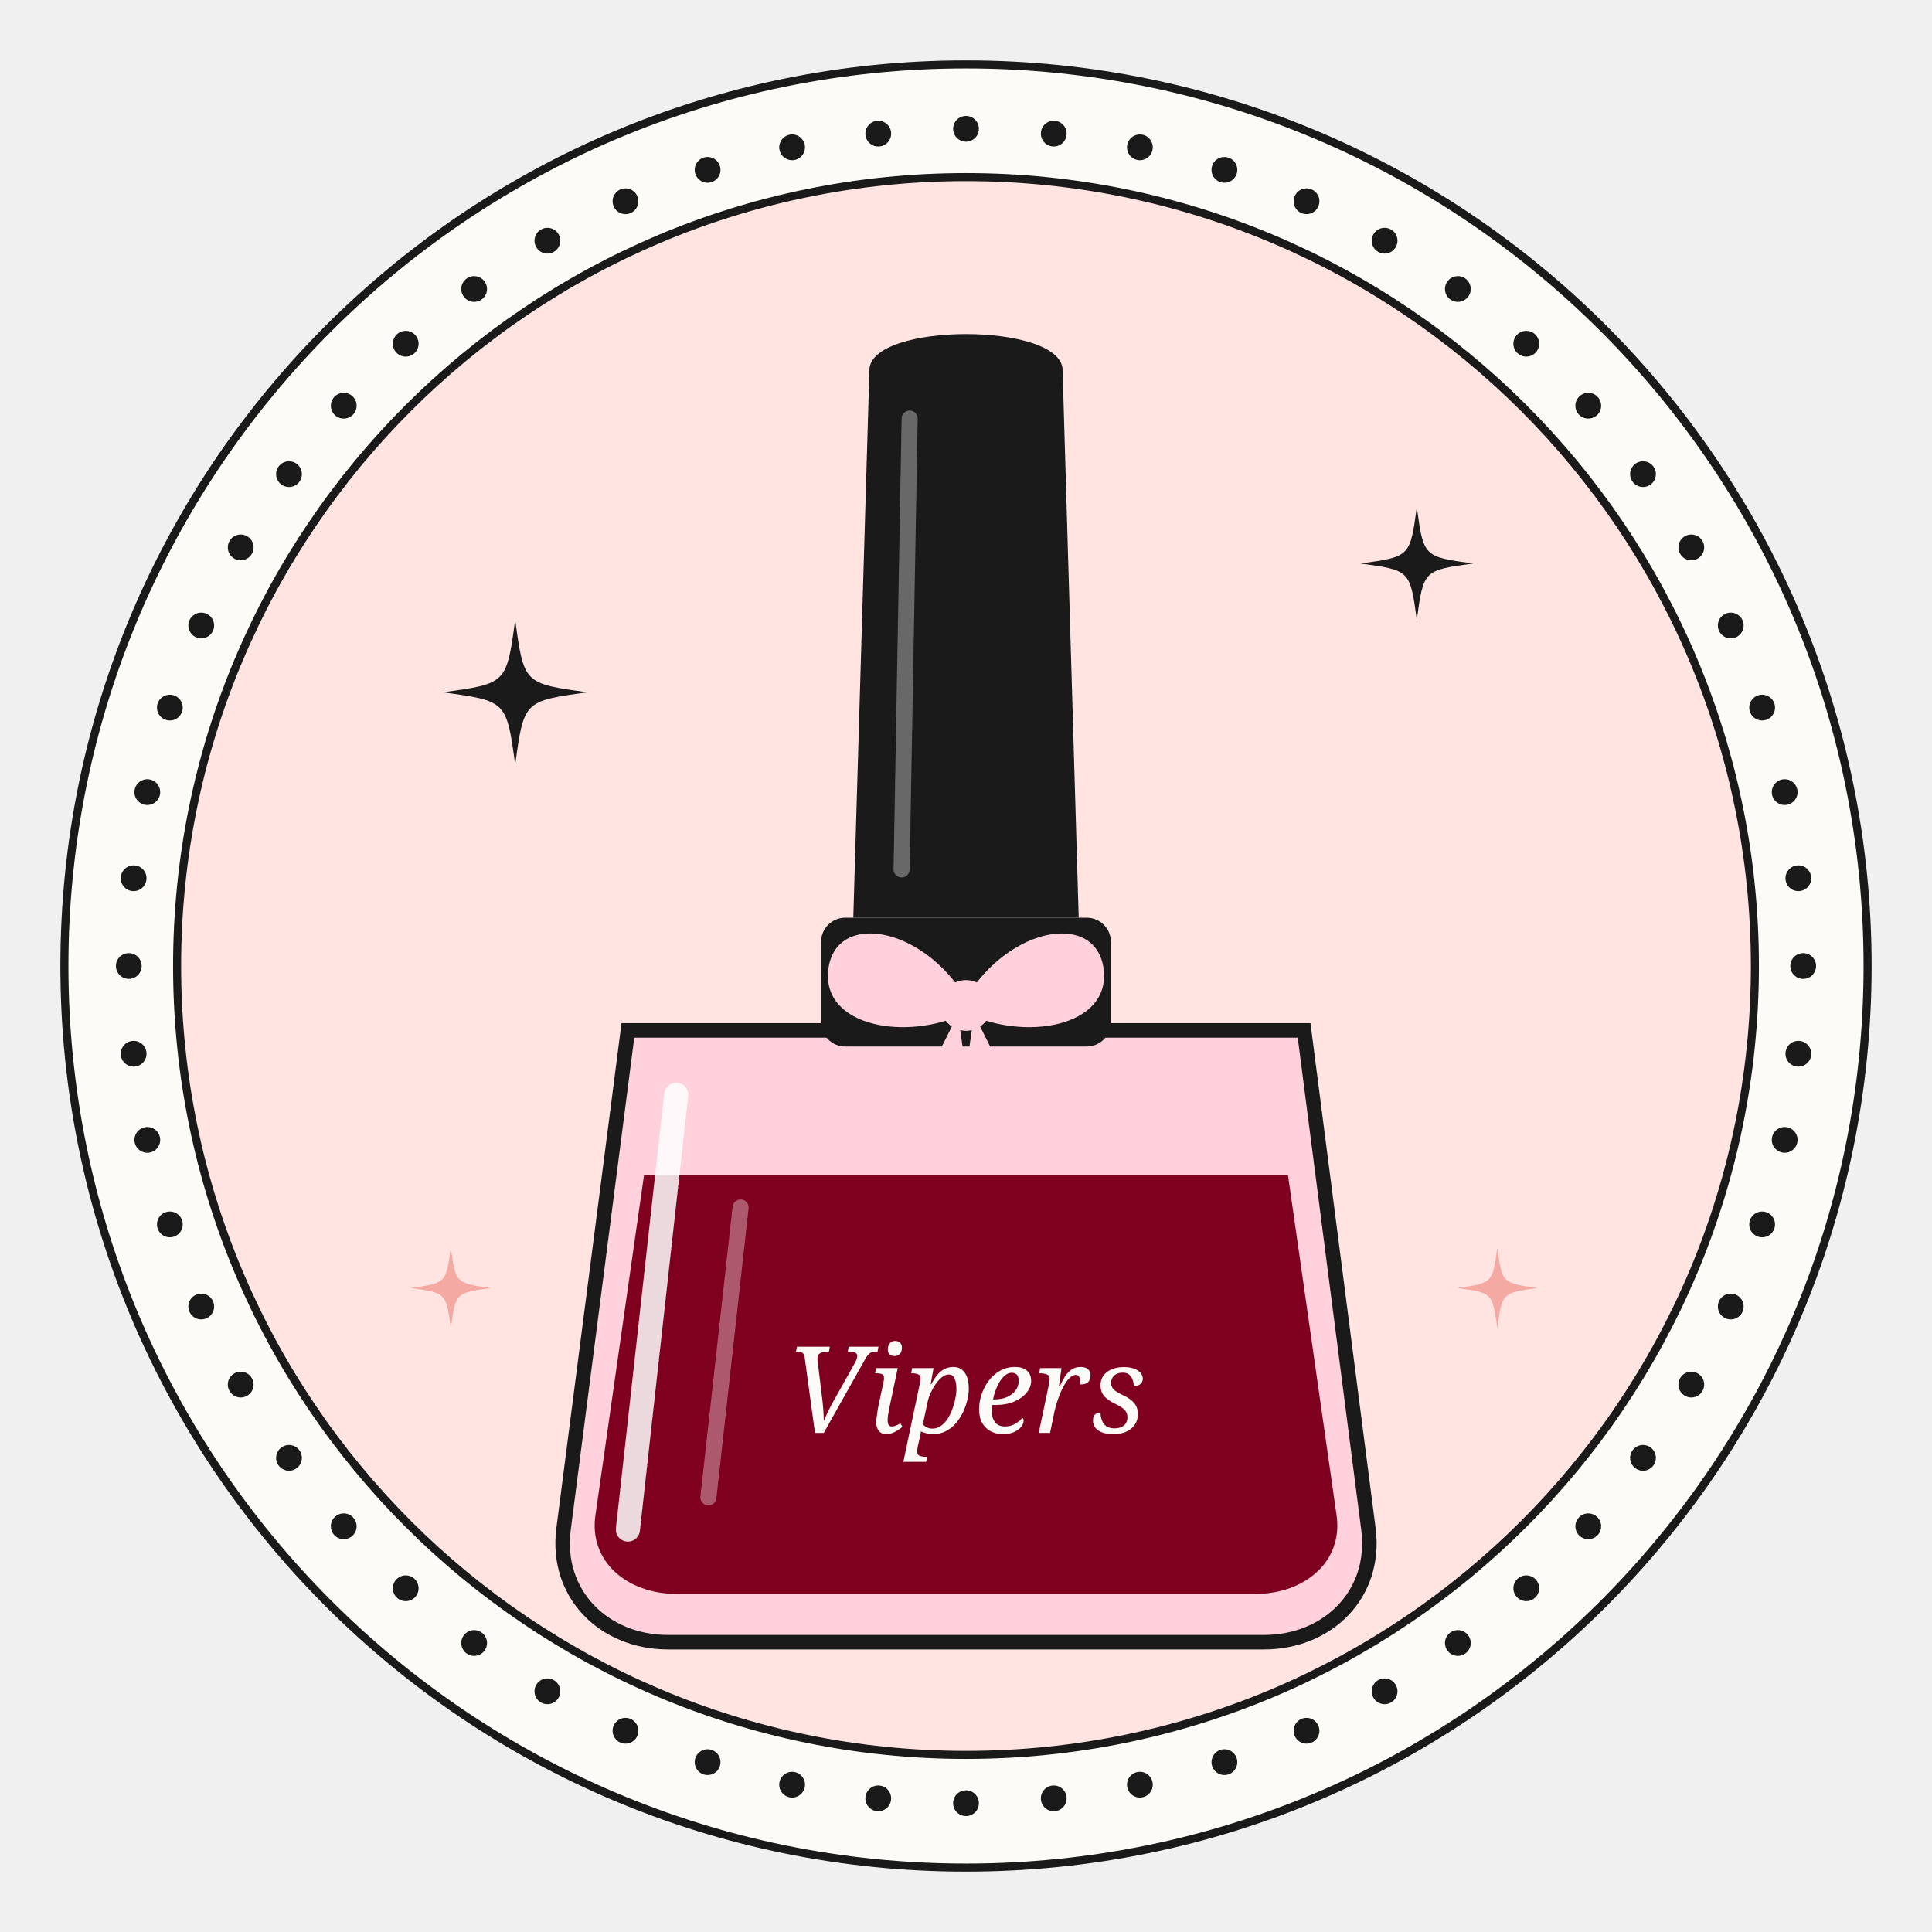
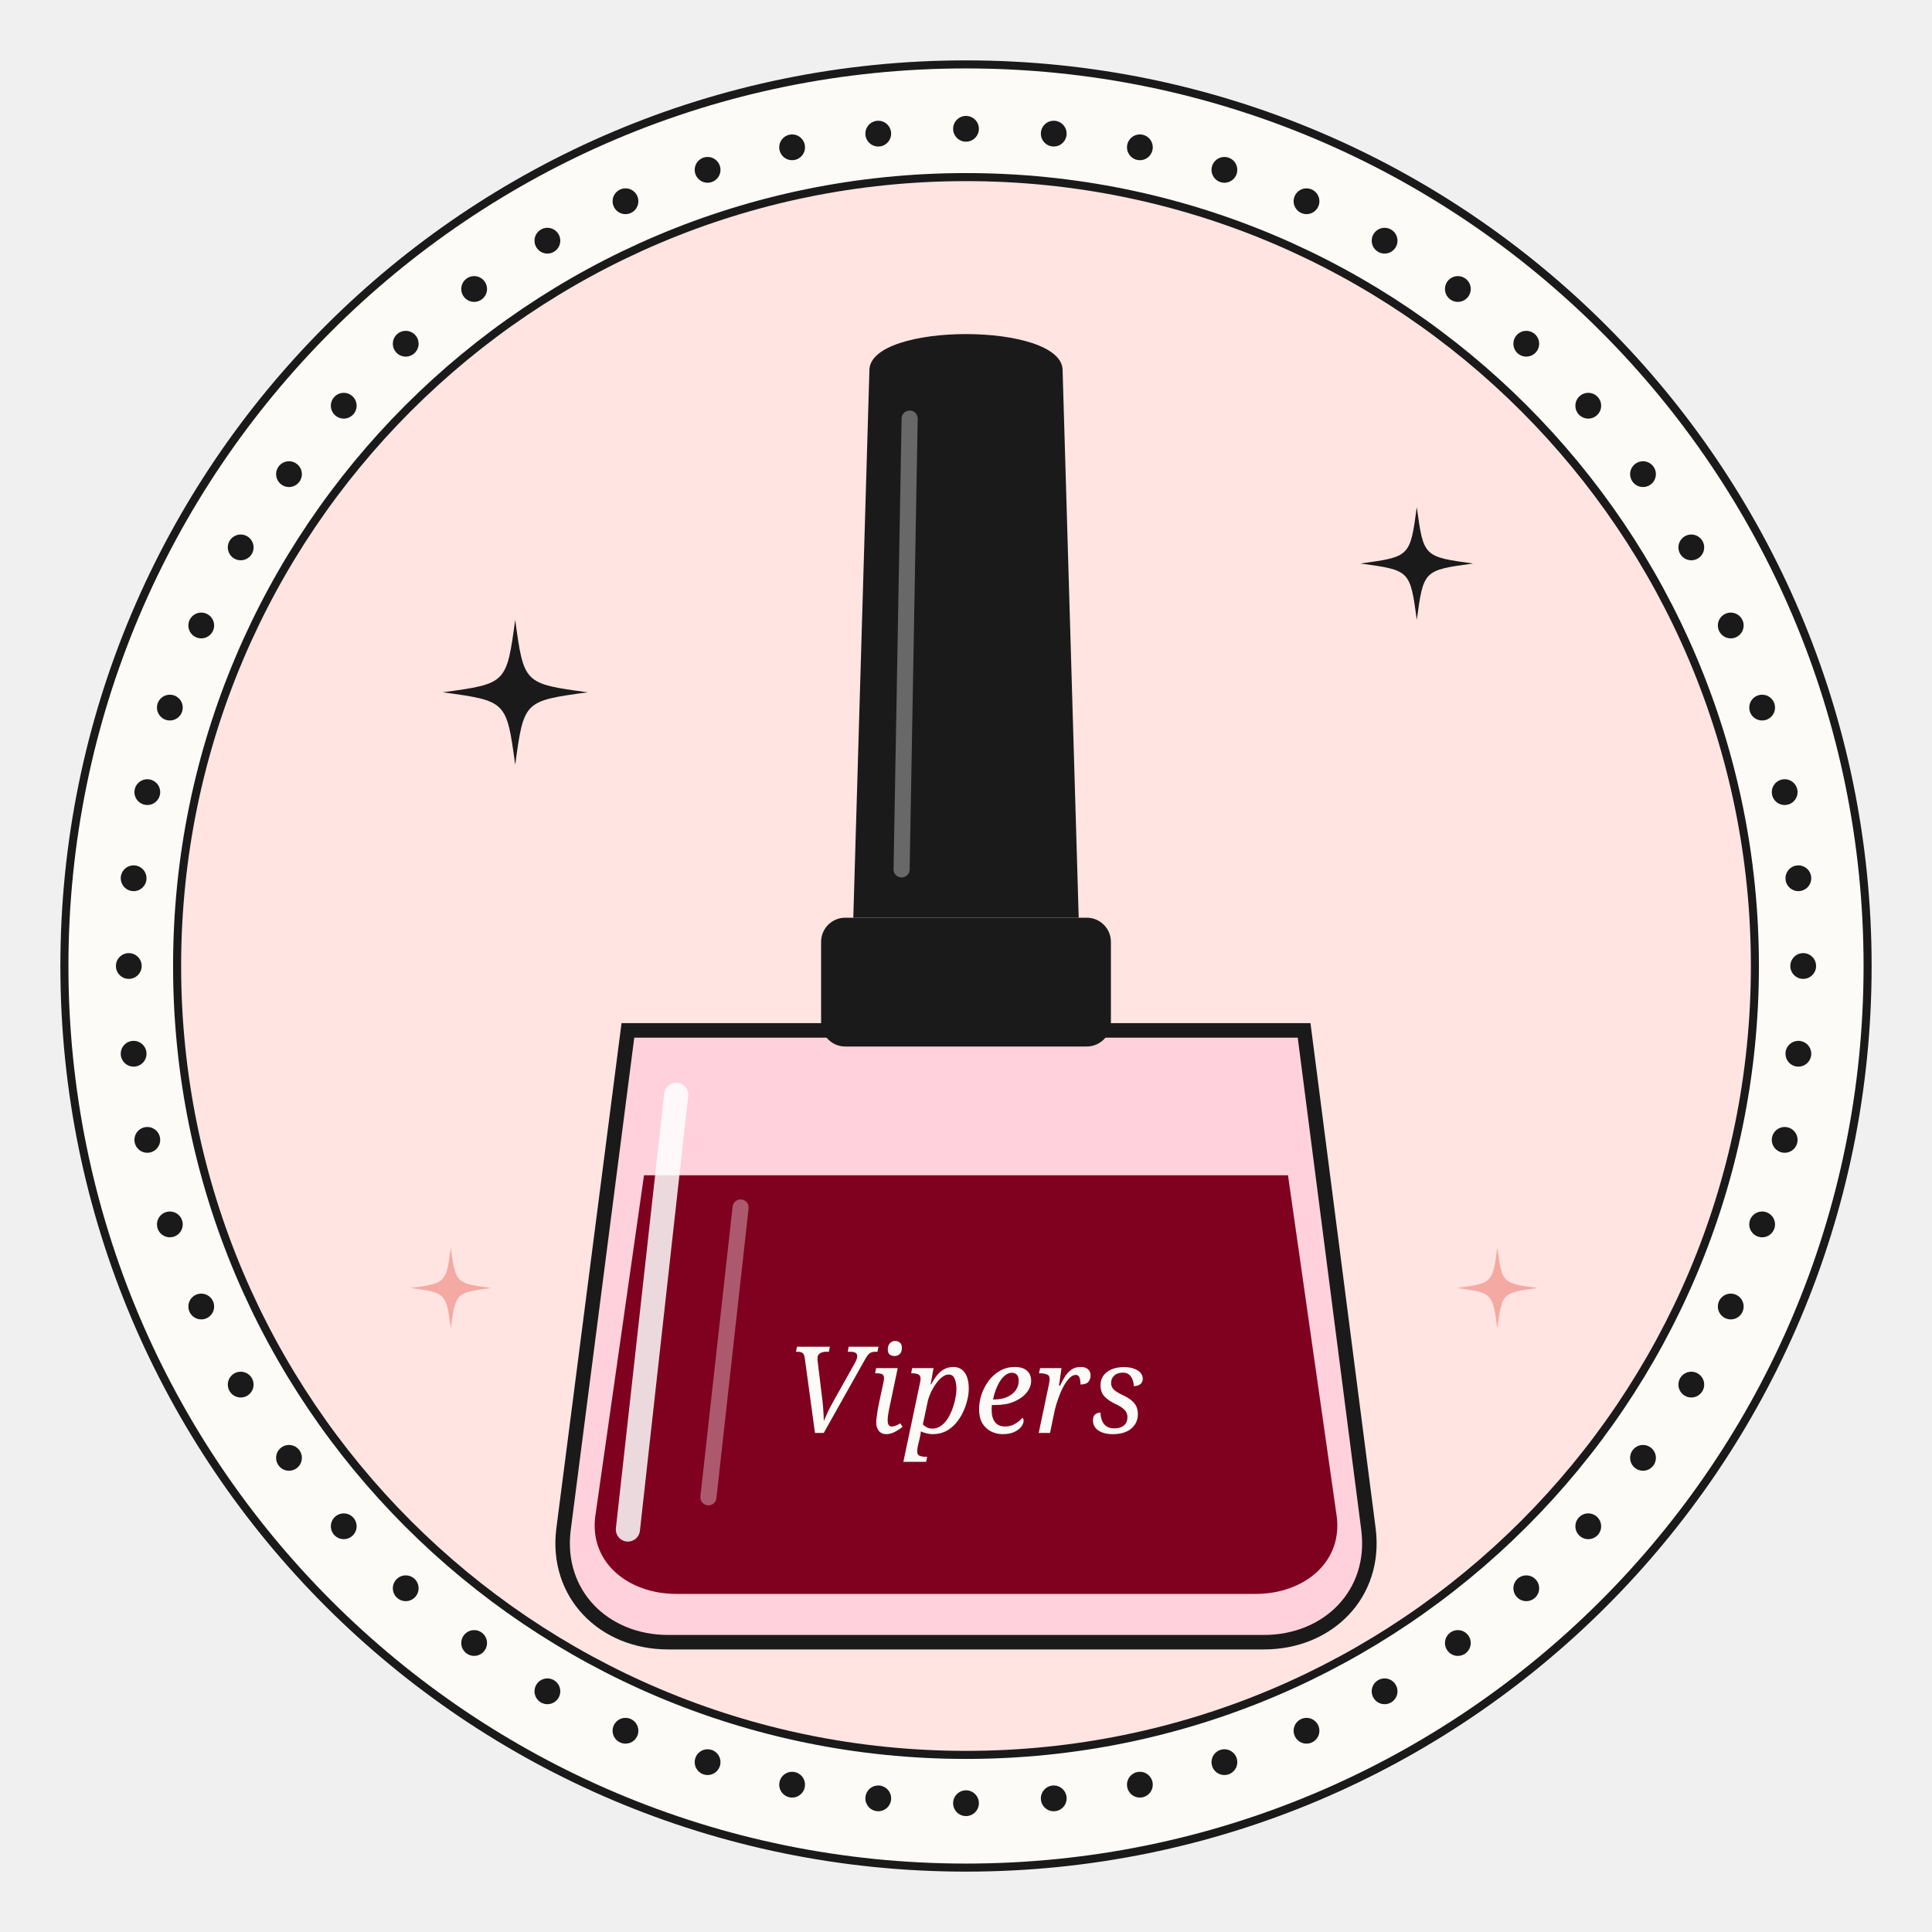
<svg xmlns="http://www.w3.org/2000/svg" viewBox="0 0 240 240">
  <circle cx="120" cy="120" r="112" fill="#FDFBF7" stroke="#1A1A1A" stroke-width="1" />
  <circle cx="120" cy="120" r="98" fill="#FFE4E1" stroke="#1A1A1A" stroke-width="1" />
  <circle cx="224.0" cy="120.0" r="1.6" fill="#1A1A1A" />
  <circle cx="223.4" cy="130.9" r="1.6" fill="#1A1A1A" />
  <circle cx="221.7" cy="141.6" r="1.6" fill="#1A1A1A" />
  <circle cx="218.9" cy="152.1" r="1.6" fill="#1A1A1A" />
  <circle cx="215.0" cy="162.3" r="1.6" fill="#1A1A1A" />
  <circle cx="210.1" cy="172.0" r="1.6" fill="#1A1A1A" />
  <circle cx="204.1" cy="181.1" r="1.6" fill="#1A1A1A" />
  <circle cx="197.3" cy="189.6" r="1.6" fill="#1A1A1A" />
  <circle cx="189.6" cy="197.3" r="1.6" fill="#1A1A1A" />
  <circle cx="181.1" cy="204.1" r="1.6" fill="#1A1A1A" />
  <circle cx="172.0" cy="210.1" r="1.6" fill="#1A1A1A" />
  <circle cx="162.3" cy="215.0" r="1.6" fill="#1A1A1A" />
  <circle cx="152.1" cy="218.9" r="1.6" fill="#1A1A1A" />
  <circle cx="141.6" cy="221.7" r="1.6" fill="#1A1A1A" />
  <circle cx="130.9" cy="223.4" r="1.6" fill="#1A1A1A" />
  <circle cx="120.0" cy="224.0" r="1.6" fill="#1A1A1A" />
  <circle cx="109.1" cy="223.4" r="1.6" fill="#1A1A1A" />
  <circle cx="98.4" cy="221.7" r="1.6" fill="#1A1A1A" />
  <circle cx="87.9" cy="218.9" r="1.6" fill="#1A1A1A" />
  <circle cx="77.7" cy="215.0" r="1.6" fill="#1A1A1A" />
  <circle cx="68.0" cy="210.1" r="1.6" fill="#1A1A1A" />
  <circle cx="58.9" cy="204.1" r="1.6" fill="#1A1A1A" />
  <circle cx="50.4" cy="197.3" r="1.6" fill="#1A1A1A" />
  <circle cx="42.7" cy="189.6" r="1.6" fill="#1A1A1A" />
  <circle cx="35.9" cy="181.1" r="1.6" fill="#1A1A1A" />
  <circle cx="29.9" cy="172.0" r="1.6" fill="#1A1A1A" />
  <circle cx="25.0" cy="162.3" r="1.6" fill="#1A1A1A" />
  <circle cx="21.1" cy="152.1" r="1.6" fill="#1A1A1A" />
  <circle cx="18.3" cy="141.6" r="1.6" fill="#1A1A1A" />
  <circle cx="16.6" cy="130.9" r="1.6" fill="#1A1A1A" />
  <circle cx="16.0" cy="120.0" r="1.6" fill="#1A1A1A" />
  <circle cx="16.6" cy="109.1" r="1.6" fill="#1A1A1A" />
  <circle cx="18.3" cy="98.4" r="1.6" fill="#1A1A1A" />
  <circle cx="21.1" cy="87.9" r="1.6" fill="#1A1A1A" />
  <circle cx="25.0" cy="77.7" r="1.6" fill="#1A1A1A" />
  <circle cx="29.9" cy="68.0" r="1.6" fill="#1A1A1A" />
  <circle cx="35.9" cy="58.9" r="1.6" fill="#1A1A1A" />
  <circle cx="42.7" cy="50.4" r="1.6" fill="#1A1A1A" />
  <circle cx="50.4" cy="42.7" r="1.6" fill="#1A1A1A" />
  <circle cx="58.9" cy="35.9" r="1.6" fill="#1A1A1A" />
  <circle cx="68.0" cy="29.9" r="1.6" fill="#1A1A1A" />
  <circle cx="77.7" cy="25.0" r="1.6" fill="#1A1A1A" />
  <circle cx="87.9" cy="21.1" r="1.6" fill="#1A1A1A" />
  <circle cx="98.4" cy="18.3" r="1.6" fill="#1A1A1A" />
  <circle cx="109.1" cy="16.6" r="1.6" fill="#1A1A1A" />
  <circle cx="120.0" cy="16.0" r="1.6" fill="#1A1A1A" />
  <circle cx="130.9" cy="16.6" r="1.6" fill="#1A1A1A" />
  <circle cx="141.6" cy="18.3" r="1.6" fill="#1A1A1A" />
  <circle cx="152.1" cy="21.1" r="1.6" fill="#1A1A1A" />
  <circle cx="162.3" cy="25.0" r="1.6" fill="#1A1A1A" />
  <circle cx="172.0" cy="29.9" r="1.6" fill="#1A1A1A" />
  <circle cx="181.1" cy="35.9" r="1.6" fill="#1A1A1A" />
  <circle cx="189.6" cy="42.7" r="1.6" fill="#1A1A1A" />
  <circle cx="197.3" cy="50.4" r="1.6" fill="#1A1A1A" />
  <circle cx="204.1" cy="58.9" r="1.6" fill="#1A1A1A" />
  <circle cx="210.1" cy="68.0" r="1.6" fill="#1A1A1A" />
  <circle cx="215.0" cy="77.7" r="1.6" fill="#1A1A1A" />
  <circle cx="218.9" cy="87.9" r="1.6" fill="#1A1A1A" />
  <circle cx="221.7" cy="98.4" r="1.6" fill="#1A1A1A" />
  <circle cx="223.4" cy="109.1" r="1.6" fill="#1A1A1A" />
  <path d="M78 128 L162 128 L170 190 C171 198 165 204 157 204 L83 204 C75 204 69 198 70 190 Z" fill="#FFD1DC" stroke="#1A1A1A" stroke-width="1.8" />
  <path d="M80 146 L160 146 L166 188 C167 194 162 198 156 198 L84 198 C78 198 73 194 74 188 Z" fill="#800020" />
  <path d="M84 136 L78 190" stroke="#fff" stroke-opacity=".85" stroke-width="3" stroke-linecap="round" />
  <path d="M92 150 L88 186" stroke="#fff" stroke-opacity=".35" stroke-width="2" stroke-linecap="round" />
  <rect x="102" y="114" width="36" height="16" rx="3" fill="#1A1A1A" />
  <path d="M106 114 L108 46 C108 40 132 40 132 46 L134 114 Z" fill="#1A1A1A" />
  <path d="M113 52 L112 108" stroke="#8a8a8a" stroke-opacity=".7" stroke-width="2" stroke-linecap="round" />
-   <g transform="translate(120 124) scale(0.9)">
-     <path d="M0 0 C-6 -10 -18 -12 -19 -4 C-20 4 -8 6 0 2 Z M0 0 C6 -10 18 -12 19 -4 C20 4 8 6 0 2 Z" fill="#FFD1DC" />
-     <path d="M-1 2 L-8 16 L-4 14 L-1 17 L1 3 Z M1 2 L8 16 L4 14 L1 17 L-1 3 Z" fill="#FFD1DC" />
-     <circle cx="0" cy="1" r="3.2" fill="#FFD1DC" stroke="#FFD1DC" stroke-width=".6" />
-   </g>
  <text x="120" y="178" font-family="Georgia, serif" font-style="italic" font-size="15" text-anchor="middle" fill="#FDFBF7">Vipers</text>
  <path d="M64 77 C65.08 84.92 65.08 84.92 73 86 C65.08 87.08 65.08 87.08 64 95 C62.92 87.08 62.92 87.08 55 86 C62.92 84.92 62.92 84.92 64 77 Z" fill="#1A1A1A" />
  <path d="M176 63 C176.84 69.16 176.84 69.16 183 70 C176.84 70.84 176.84 70.84 176 77 C175.16 70.84 175.16 70.84 169 70 C175.16 69.16 175.16 69.16 176 63 Z" fill="#1A1A1A" />
  <path d="M186 155 C186.6 159.4 186.6 159.4 191 160 C186.6 160.6 186.6 160.6 186 165 C185.4 160.6 185.4 160.6 181 160 C185.4 159.4 185.4 159.4 186 155 Z" fill="#F4A9A3" />
  <path d="M56 155 C56.6 159.4 56.6 159.4 61 160 C56.6 160.6 56.6 160.6 56 165 C55.4 160.6 55.4 160.6 51 160 C55.4 159.4 55.4 159.4 56 155 Z" fill="#F4A9A3" />
</svg>
